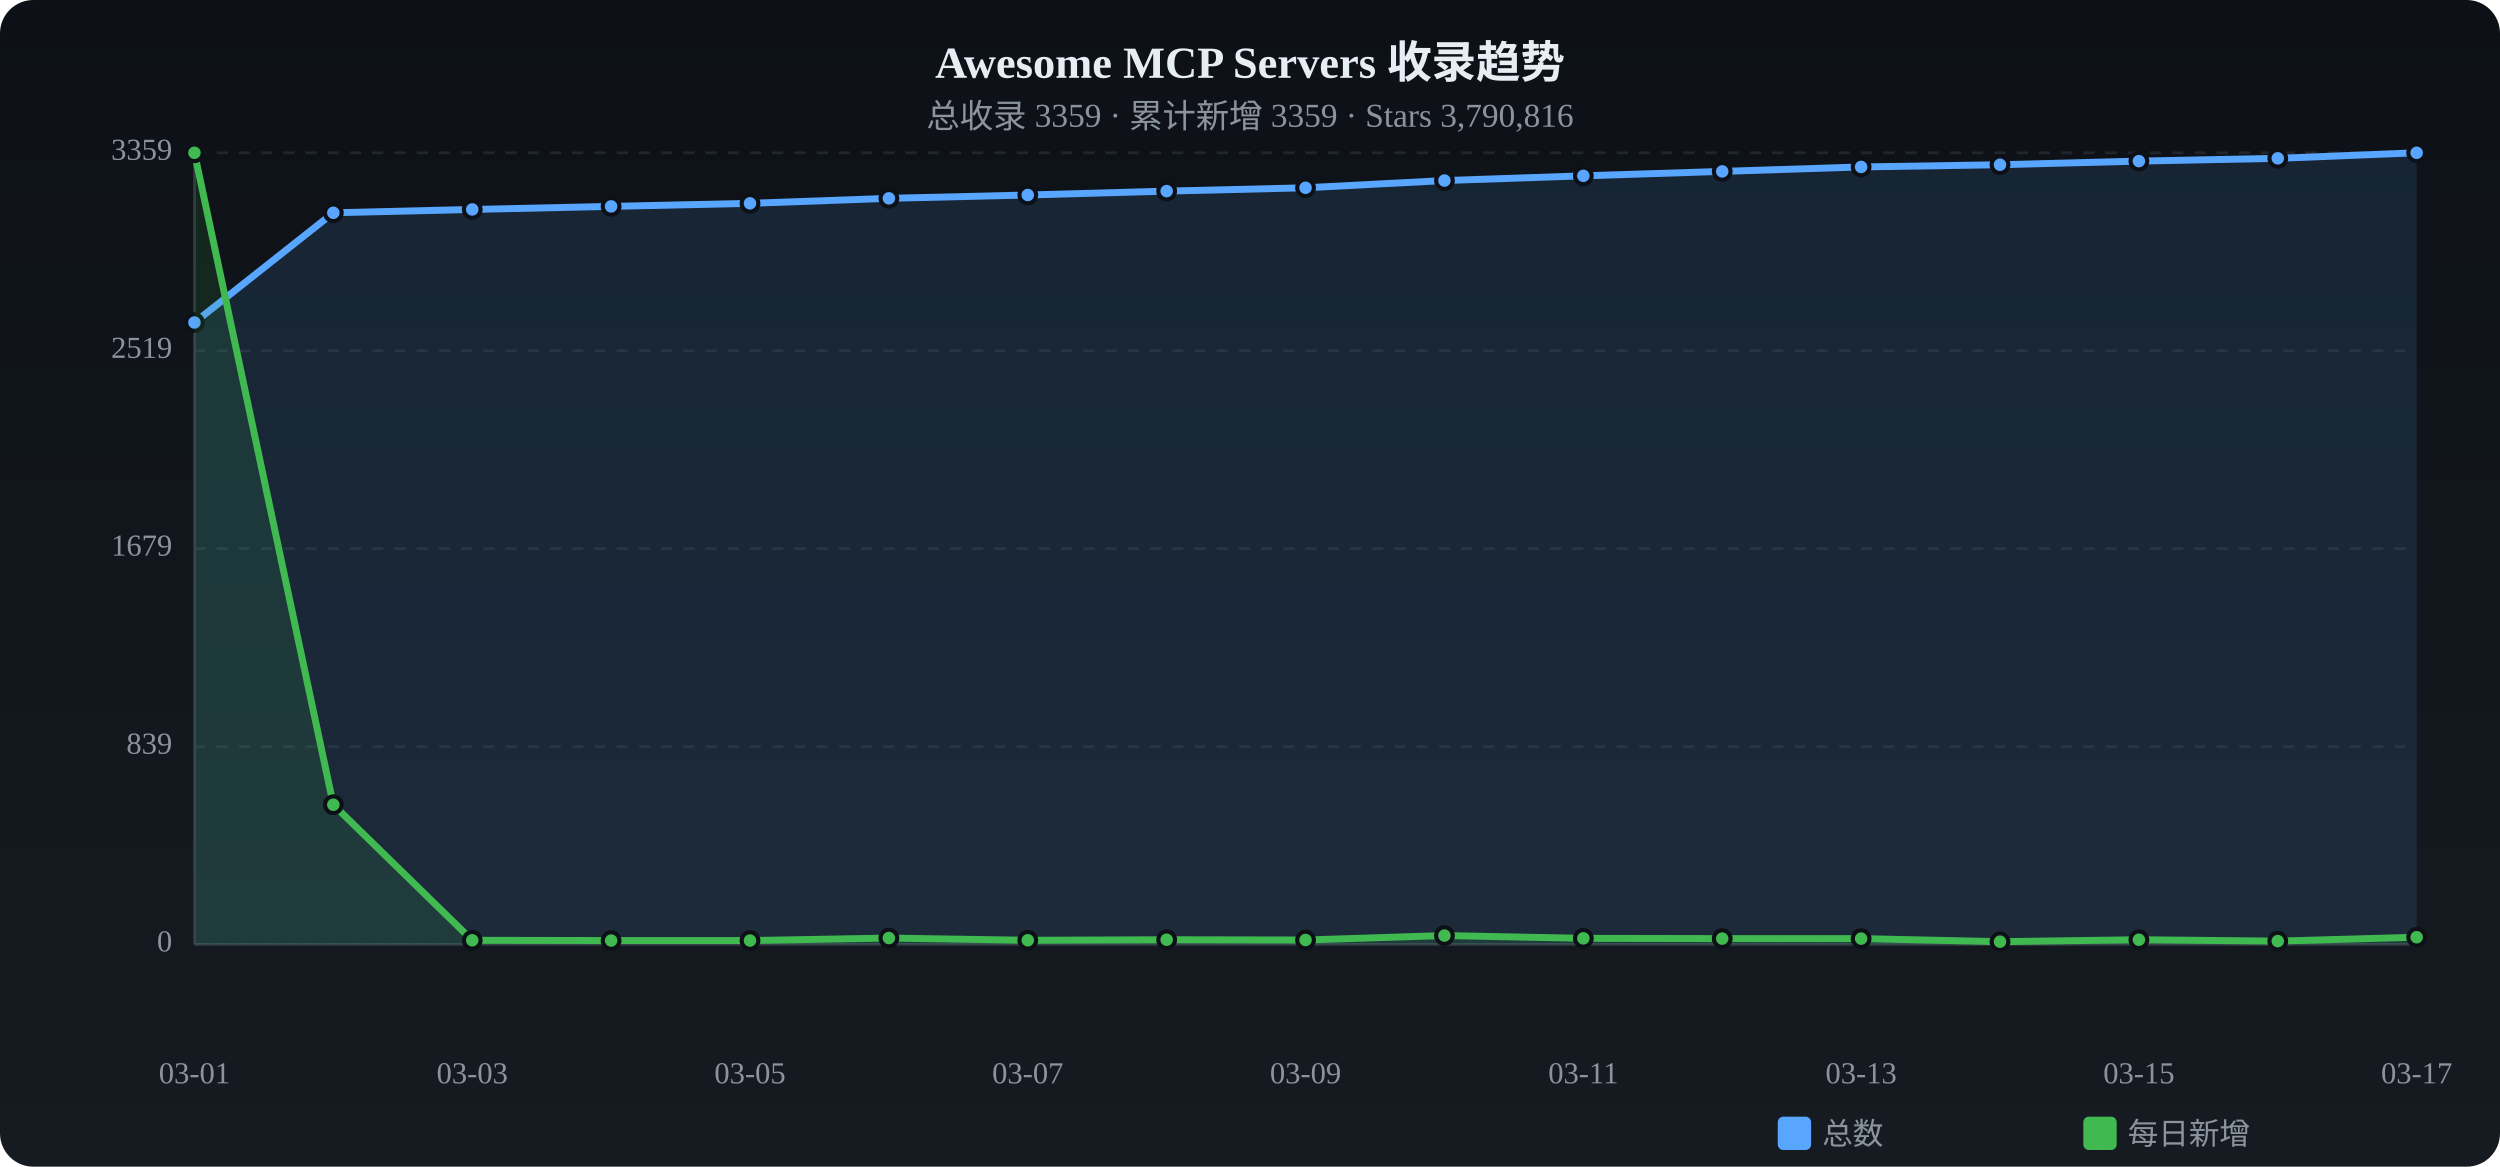
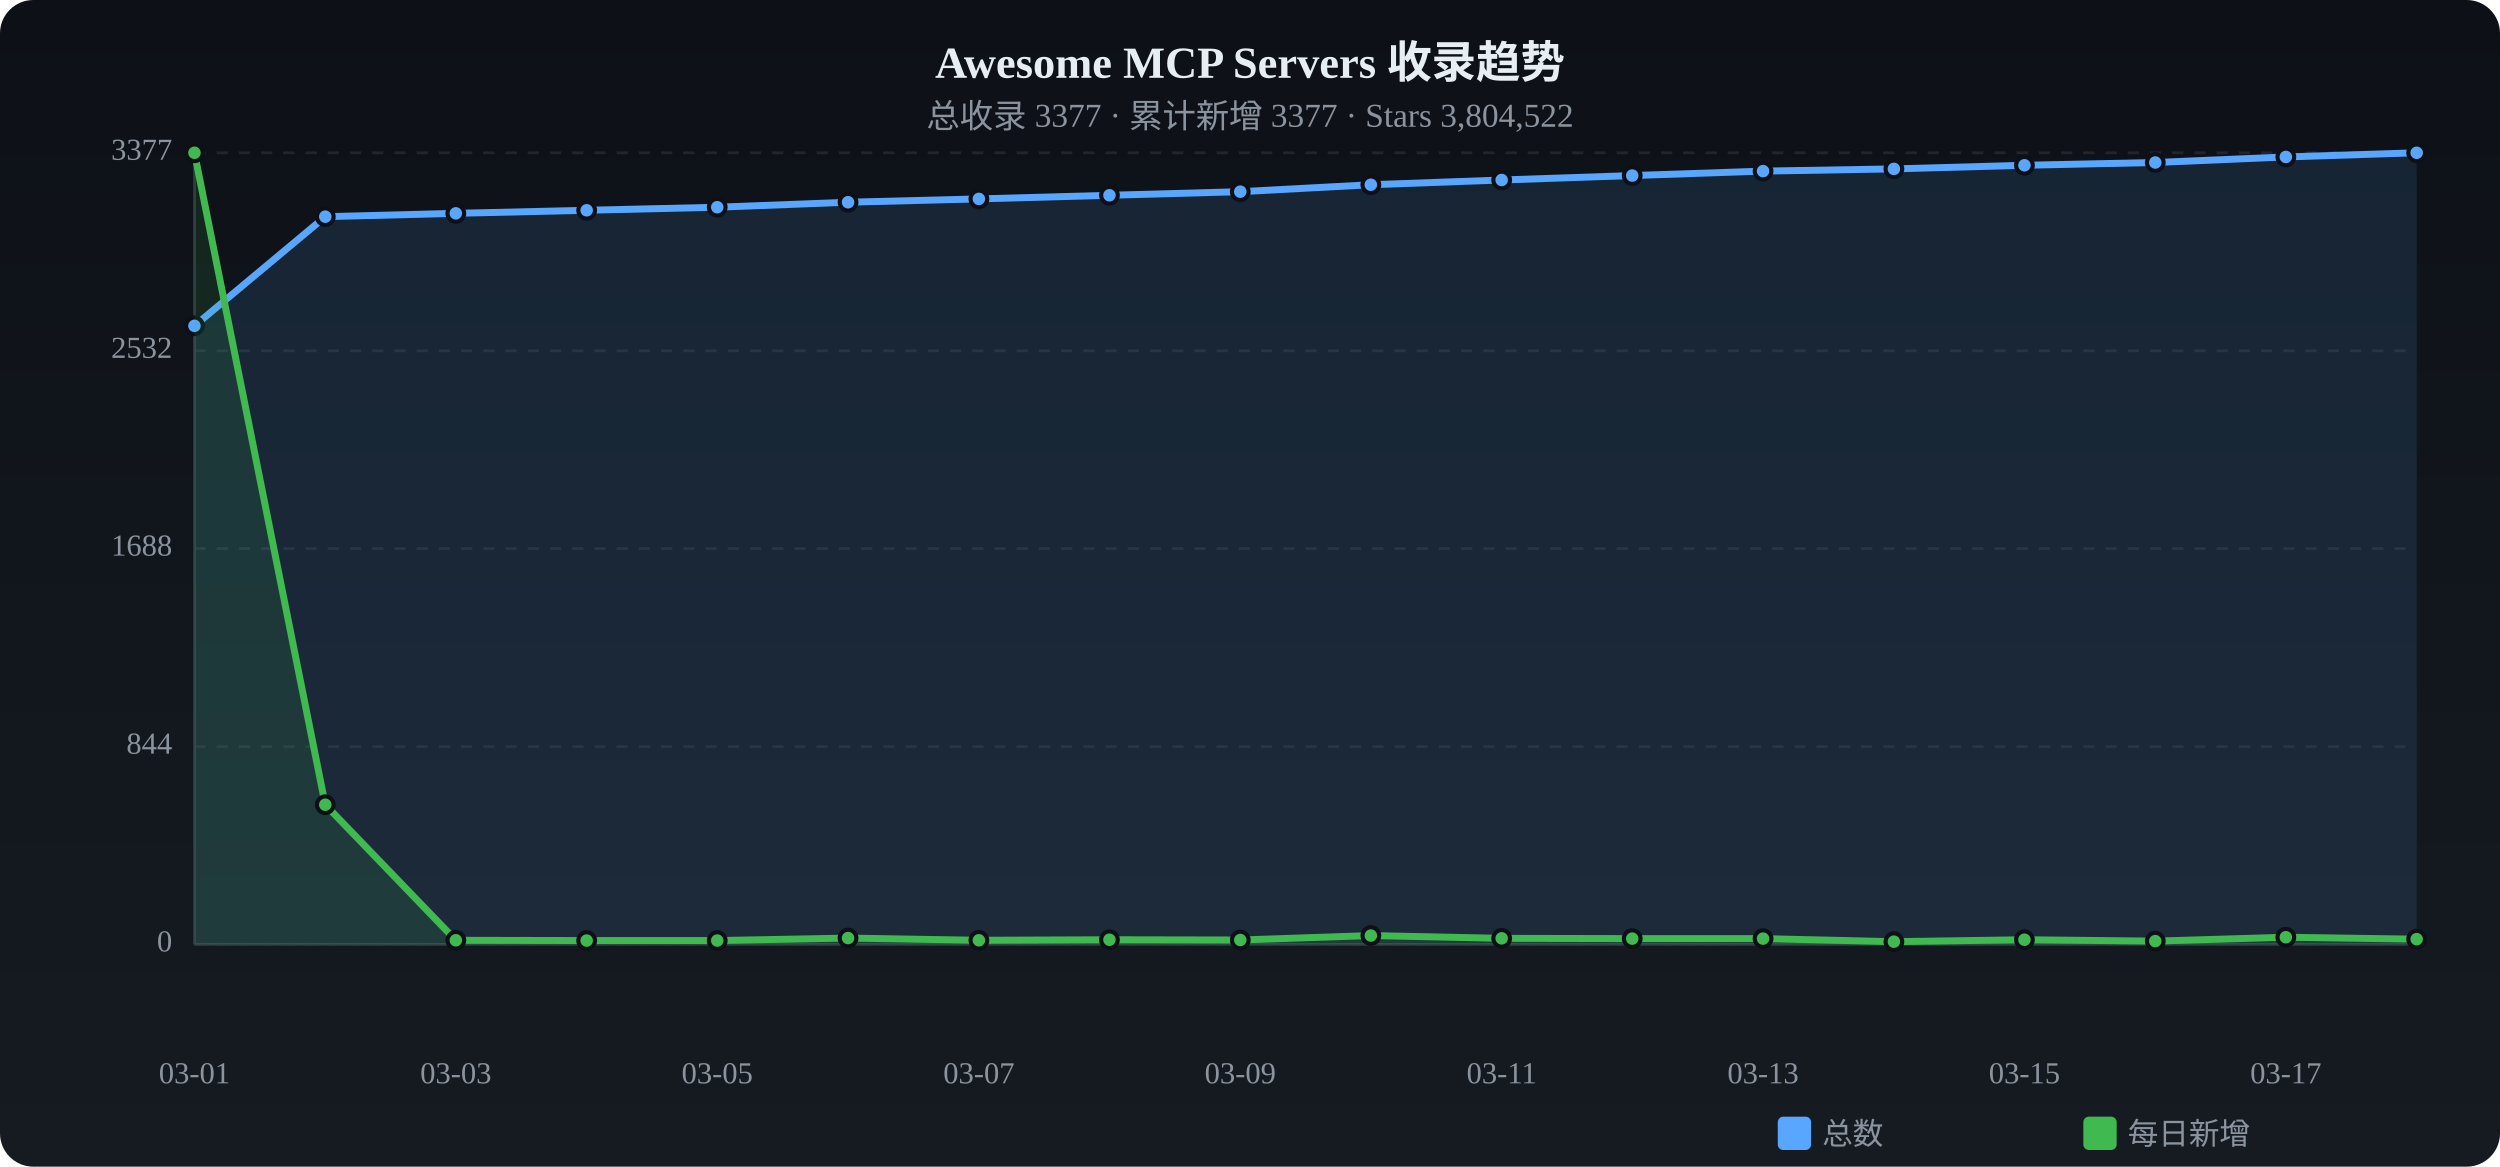
<svg xmlns="http://www.w3.org/2000/svg" viewBox="0 0 900 420" width="900" height="420">
  <defs>
    <linearGradient id="tbg" x1="0%" y1="0%" x2="0%" y2="100%">
      <stop offset="0%" stop-color="#0d1117" />
      <stop offset="100%" stop-color="#161b22" />
    </linearGradient>
  </defs>
  <rect width="900" height="420" rx="12" fill="url(#tbg)" />
  <text x="450.0" y="28" text-anchor="middle" fill="#e6edf3" font-size="16" font-weight="bold">Awesome MCP Servers 收录趋势</text>
-   <text x="450.0" y="46" text-anchor="middle" fill="#8b949e" font-size="12">总收录 3359 · 累计新增 3359 · Stars 3,790,816</text>
+   <text x="450.0" y="46" text-anchor="middle" fill="#8b949e" font-size="12">总收录 3377 · 累计新增 3377 · Stars 3,804,522</text>
  <text x="62" y="340.0" text-anchor="end" fill="#8b949e" font-size="11" dominant-baseline="middle">0</text>
  <line x1="70" y1="340.0" x2="870" y2="340.0" stroke="#21262d" stroke-dasharray="4 4" />
-   <text x="62" y="268.8" text-anchor="end" fill="#8b949e" font-size="11" dominant-baseline="middle">839</text>
+   <text x="62" y="268.8" text-anchor="end" fill="#8b949e" font-size="11" dominant-baseline="middle">844</text>
  <line x1="70" y1="268.8" x2="870" y2="268.8" stroke="#21262d" stroke-dasharray="4 4" />
-   <text x="62" y="197.5" text-anchor="end" fill="#8b949e" font-size="11" dominant-baseline="middle">1679</text>
+   <text x="62" y="197.5" text-anchor="end" fill="#8b949e" font-size="11" dominant-baseline="middle">1688</text>
  <line x1="70" y1="197.5" x2="870" y2="197.5" stroke="#21262d" stroke-dasharray="4 4" />
-   <text x="62" y="126.3" text-anchor="end" fill="#8b949e" font-size="11" dominant-baseline="middle">2519</text>
+   <text x="62" y="126.3" text-anchor="end" fill="#8b949e" font-size="11" dominant-baseline="middle">2532</text>
  <line x1="70" y1="126.3" x2="870" y2="126.3" stroke="#21262d" stroke-dasharray="4 4" />
-   <text x="62" y="55.0" text-anchor="end" fill="#8b949e" font-size="11" dominant-baseline="middle">3359</text>
+   <text x="62" y="55.0" text-anchor="end" fill="#8b949e" font-size="11" dominant-baseline="middle">3377</text>
  <line x1="70" y1="55.0" x2="870" y2="55.0" stroke="#21262d" stroke-dasharray="4 4" />
  <line x1="70" y1="55" x2="70" y2="340" stroke="#30363d" />
  <line x1="70" y1="340" x2="870" y2="340" stroke="#30363d" />
-   <path d="M70.0,116.1 L120.0,76.6 L170.0,75.4 L220.0,74.3 L270.0,73.2 L320.0,71.4 L370.0,70.2 L420.0,68.8 L470.0,67.6 L520.0,65.0 L570.0,63.3 L620.0,61.7 L670.0,60.1 L720.0,59.3 L770.0,58.0 L820.0,57.0 L870.0,55.0 L870.0,340 L70.0,340 Z" fill="#58a6ff" opacity="0.12" />
-   <polyline points="70.0,116.1 120.0,76.6 170.0,75.4 220.0,74.3 270.0,73.2 320.0,71.4 370.0,70.2 420.0,68.8 470.0,67.6 520.0,65.0 570.0,63.3 620.0,61.7 670.0,60.1 720.0,59.3 770.0,58.0 820.0,57.0 870.0,55.0" fill="none" stroke="#58a6ff" stroke-width="2.5" stroke-linecap="round" stroke-linejoin="round" />
-   <circle cx="70.0" cy="116.1" r="3" fill="#58a6ff" stroke="#0d1117" stroke-width="1.5" />
-   <circle cx="120.0" cy="76.6" r="3" fill="#58a6ff" stroke="#0d1117" stroke-width="1.5" />
-   <circle cx="170.0" cy="75.4" r="3" fill="#58a6ff" stroke="#0d1117" stroke-width="1.5" />
-   <circle cx="220.0" cy="74.3" r="3" fill="#58a6ff" stroke="#0d1117" stroke-width="1.5" />
-   <circle cx="270.0" cy="73.2" r="3" fill="#58a6ff" stroke="#0d1117" stroke-width="1.5" />
-   <circle cx="320.0" cy="71.4" r="3" fill="#58a6ff" stroke="#0d1117" stroke-width="1.5" />
-   <circle cx="370.0" cy="70.2" r="3" fill="#58a6ff" stroke="#0d1117" stroke-width="1.5" />
-   <circle cx="420.0" cy="68.8" r="3" fill="#58a6ff" stroke="#0d1117" stroke-width="1.5" />
-   <circle cx="470.0" cy="67.6" r="3" fill="#58a6ff" stroke="#0d1117" stroke-width="1.5" />
-   <circle cx="520.0" cy="65.0" r="3" fill="#58a6ff" stroke="#0d1117" stroke-width="1.5" />
-   <circle cx="570.0" cy="63.3" r="3" fill="#58a6ff" stroke="#0d1117" stroke-width="1.5" />
-   <circle cx="620.0" cy="61.7" r="3" fill="#58a6ff" stroke="#0d1117" stroke-width="1.5" />
-   <circle cx="670.0" cy="60.1" r="3" fill="#58a6ff" stroke="#0d1117" stroke-width="1.5" />
-   <circle cx="720.0" cy="59.3" r="3" fill="#58a6ff" stroke="#0d1117" stroke-width="1.5" />
-   <circle cx="770.0" cy="58.0" r="3" fill="#58a6ff" stroke="#0d1117" stroke-width="1.5" />
-   <circle cx="820.0" cy="57.0" r="3" fill="#58a6ff" stroke="#0d1117" stroke-width="1.5" />
+   <path d="M70.0,117.3 L117.1,78.0 L164.1,76.8 L211.2,75.7 L258.2,74.6 L305.3,72.8 L352.4,71.6 L399.4,70.3 L446.5,69.0 L493.5,66.5 L540.6,64.8 L587.6,63.2 L634.7,61.6 L681.8,60.8 L728.8,59.5 L775.9,58.5 L822.9,56.5 L870.0,55.0 L870.0,340 L70.0,340 Z" fill="#58a6ff" opacity="0.12" />
+   <polyline points="70.0,117.3 117.1,78.0 164.1,76.8 211.2,75.7 258.2,74.6 305.3,72.8 352.4,71.6 399.4,70.3 446.5,69.0 493.5,66.5 540.6,64.8 587.6,63.2 634.7,61.6 681.8,60.8 728.8,59.5 775.9,58.5 822.9,56.5 870.0,55.0" fill="none" stroke="#58a6ff" stroke-width="2.5" stroke-linecap="round" stroke-linejoin="round" />
+   <circle cx="70.0" cy="117.3" r="3" fill="#58a6ff" stroke="#0d1117" stroke-width="1.5" />
+   <circle cx="117.1" cy="78.0" r="3" fill="#58a6ff" stroke="#0d1117" stroke-width="1.5" />
+   <circle cx="164.1" cy="76.8" r="3" fill="#58a6ff" stroke="#0d1117" stroke-width="1.5" />
+   <circle cx="211.2" cy="75.7" r="3" fill="#58a6ff" stroke="#0d1117" stroke-width="1.5" />
+   <circle cx="258.2" cy="74.6" r="3" fill="#58a6ff" stroke="#0d1117" stroke-width="1.5" />
+   <circle cx="305.3" cy="72.8" r="3" fill="#58a6ff" stroke="#0d1117" stroke-width="1.5" />
+   <circle cx="352.4" cy="71.6" r="3" fill="#58a6ff" stroke="#0d1117" stroke-width="1.5" />
+   <circle cx="399.4" cy="70.3" r="3" fill="#58a6ff" stroke="#0d1117" stroke-width="1.5" />
+   <circle cx="446.5" cy="69.0" r="3" fill="#58a6ff" stroke="#0d1117" stroke-width="1.5" />
+   <circle cx="493.5" cy="66.5" r="3" fill="#58a6ff" stroke="#0d1117" stroke-width="1.5" />
+   <circle cx="540.6" cy="64.8" r="3" fill="#58a6ff" stroke="#0d1117" stroke-width="1.5" />
+   <circle cx="587.6" cy="63.2" r="3" fill="#58a6ff" stroke="#0d1117" stroke-width="1.5" />
+   <circle cx="634.7" cy="61.6" r="3" fill="#58a6ff" stroke="#0d1117" stroke-width="1.5" />
+   <circle cx="681.8" cy="60.8" r="3" fill="#58a6ff" stroke="#0d1117" stroke-width="1.5" />
+   <circle cx="728.8" cy="59.5" r="3" fill="#58a6ff" stroke="#0d1117" stroke-width="1.5" />
+   <circle cx="775.9" cy="58.5" r="3" fill="#58a6ff" stroke="#0d1117" stroke-width="1.5" />
+   <circle cx="822.9" cy="56.5" r="3" fill="#58a6ff" stroke="#0d1117" stroke-width="1.5" />
  <circle cx="870.0" cy="55.0" r="3" fill="#58a6ff" stroke="#0d1117" stroke-width="1.5" />
-   <path d="M70.0,55.0 L120.0,289.7 L170.0,338.5 L220.0,338.6 L270.0,338.6 L320.0,337.7 L370.0,338.5 L420.0,338.3 L470.0,338.4 L520.0,336.8 L570.0,337.8 L620.0,337.9 L670.0,337.9 L720.0,339.0 L770.0,338.3 L820.0,338.8 L870.0,337.4 L870.0,340 L70.0,340 Z" fill="#3fb950" opacity="0.12" />
-   <polyline points="70.0,55.0 120.0,289.7 170.0,338.5 220.0,338.6 270.0,338.6 320.0,337.7 370.0,338.5 420.0,338.3 470.0,338.4 520.0,336.8 570.0,337.8 620.0,337.9 670.0,337.9 720.0,339.0 770.0,338.3 820.0,338.8 870.0,337.4" fill="none" stroke="#3fb950" stroke-width="2.5" stroke-linecap="round" stroke-linejoin="round" />
+   <path d="M70.0,55.0 L117.1,289.7 L164.1,338.5 L211.2,338.6 L258.2,338.6 L305.3,337.7 L352.4,338.5 L399.4,338.3 L446.5,338.4 L493.5,336.8 L540.6,337.8 L587.6,337.9 L634.7,337.9 L681.8,339.0 L728.8,338.3 L775.9,338.8 L822.9,337.4 L870.0,338.1 L870.0,340 L70.0,340 Z" fill="#3fb950" opacity="0.12" />
+   <polyline points="70.0,55.0 117.1,289.7 164.1,338.5 211.2,338.6 258.2,338.6 305.3,337.7 352.4,338.5 399.4,338.3 446.5,338.4 493.5,336.8 540.6,337.8 587.6,337.9 634.7,337.9 681.8,339.0 728.8,338.3 775.9,338.8 822.9,337.4 870.0,338.1" fill="none" stroke="#3fb950" stroke-width="2.5" stroke-linecap="round" stroke-linejoin="round" />
  <circle cx="70.0" cy="55.0" r="3" fill="#3fb950" stroke="#0d1117" stroke-width="1.5" />
-   <circle cx="120.0" cy="289.7" r="3" fill="#3fb950" stroke="#0d1117" stroke-width="1.5" />
-   <circle cx="170.0" cy="338.5" r="3" fill="#3fb950" stroke="#0d1117" stroke-width="1.5" />
-   <circle cx="220.0" cy="338.6" r="3" fill="#3fb950" stroke="#0d1117" stroke-width="1.5" />
-   <circle cx="270.0" cy="338.6" r="3" fill="#3fb950" stroke="#0d1117" stroke-width="1.5" />
-   <circle cx="320.0" cy="337.7" r="3" fill="#3fb950" stroke="#0d1117" stroke-width="1.5" />
-   <circle cx="370.0" cy="338.5" r="3" fill="#3fb950" stroke="#0d1117" stroke-width="1.5" />
-   <circle cx="420.0" cy="338.3" r="3" fill="#3fb950" stroke="#0d1117" stroke-width="1.5" />
-   <circle cx="470.0" cy="338.4" r="3" fill="#3fb950" stroke="#0d1117" stroke-width="1.5" />
-   <circle cx="520.0" cy="336.8" r="3" fill="#3fb950" stroke="#0d1117" stroke-width="1.5" />
-   <circle cx="570.0" cy="337.8" r="3" fill="#3fb950" stroke="#0d1117" stroke-width="1.5" />
-   <circle cx="620.0" cy="337.9" r="3" fill="#3fb950" stroke="#0d1117" stroke-width="1.5" />
-   <circle cx="670.0" cy="337.9" r="3" fill="#3fb950" stroke="#0d1117" stroke-width="1.5" />
-   <circle cx="720.0" cy="339.0" r="3" fill="#3fb950" stroke="#0d1117" stroke-width="1.5" />
-   <circle cx="770.0" cy="338.3" r="3" fill="#3fb950" stroke="#0d1117" stroke-width="1.5" />
-   <circle cx="820.0" cy="338.8" r="3" fill="#3fb950" stroke="#0d1117" stroke-width="1.5" />
-   <circle cx="870.0" cy="337.4" r="3" fill="#3fb950" stroke="#0d1117" stroke-width="1.5" />
+   <circle cx="117.1" cy="289.7" r="3" fill="#3fb950" stroke="#0d1117" stroke-width="1.5" />
+   <circle cx="164.1" cy="338.5" r="3" fill="#3fb950" stroke="#0d1117" stroke-width="1.5" />
+   <circle cx="211.2" cy="338.6" r="3" fill="#3fb950" stroke="#0d1117" stroke-width="1.5" />
+   <circle cx="258.2" cy="338.6" r="3" fill="#3fb950" stroke="#0d1117" stroke-width="1.5" />
+   <circle cx="305.3" cy="337.7" r="3" fill="#3fb950" stroke="#0d1117" stroke-width="1.5" />
+   <circle cx="352.4" cy="338.5" r="3" fill="#3fb950" stroke="#0d1117" stroke-width="1.5" />
+   <circle cx="399.4" cy="338.3" r="3" fill="#3fb950" stroke="#0d1117" stroke-width="1.5" />
+   <circle cx="446.5" cy="338.4" r="3" fill="#3fb950" stroke="#0d1117" stroke-width="1.5" />
+   <circle cx="493.5" cy="336.8" r="3" fill="#3fb950" stroke="#0d1117" stroke-width="1.5" />
+   <circle cx="540.6" cy="337.8" r="3" fill="#3fb950" stroke="#0d1117" stroke-width="1.5" />
+   <circle cx="587.6" cy="337.9" r="3" fill="#3fb950" stroke="#0d1117" stroke-width="1.5" />
+   <circle cx="634.7" cy="337.9" r="3" fill="#3fb950" stroke="#0d1117" stroke-width="1.5" />
+   <circle cx="681.8" cy="339.0" r="3" fill="#3fb950" stroke="#0d1117" stroke-width="1.5" />
+   <circle cx="728.8" cy="338.3" r="3" fill="#3fb950" stroke="#0d1117" stroke-width="1.5" />
+   <circle cx="775.9" cy="338.8" r="3" fill="#3fb950" stroke="#0d1117" stroke-width="1.5" />
+   <circle cx="822.9" cy="337.4" r="3" fill="#3fb950" stroke="#0d1117" stroke-width="1.5" />
+   <circle cx="870.0" cy="338.1" r="3" fill="#3fb950" stroke="#0d1117" stroke-width="1.5" />
  <text x="70.0" y="390" text-anchor="middle" fill="#8b949e" font-size="11">03-01</text>
-   <text x="170.0" y="390" text-anchor="middle" fill="#8b949e" font-size="11">03-03</text>
-   <text x="270.0" y="390" text-anchor="middle" fill="#8b949e" font-size="11">03-05</text>
-   <text x="370.0" y="390" text-anchor="middle" fill="#8b949e" font-size="11">03-07</text>
-   <text x="470.0" y="390" text-anchor="middle" fill="#8b949e" font-size="11">03-09</text>
-   <text x="570.0" y="390" text-anchor="middle" fill="#8b949e" font-size="11">03-11</text>
-   <text x="670.0" y="390" text-anchor="middle" fill="#8b949e" font-size="11">03-13</text>
-   <text x="770.0" y="390" text-anchor="middle" fill="#8b949e" font-size="11">03-15</text>
-   <text x="870.0" y="390" text-anchor="middle" fill="#8b949e" font-size="11">03-17</text>
+   <text x="164.1" y="390" text-anchor="middle" fill="#8b949e" font-size="11">03-03</text>
+   <text x="258.2" y="390" text-anchor="middle" fill="#8b949e" font-size="11">03-05</text>
+   <text x="352.4" y="390" text-anchor="middle" fill="#8b949e" font-size="11">03-07</text>
+   <text x="446.5" y="390" text-anchor="middle" fill="#8b949e" font-size="11">03-09</text>
+   <text x="540.6" y="390" text-anchor="middle" fill="#8b949e" font-size="11">03-11</text>
+   <text x="634.7" y="390" text-anchor="middle" fill="#8b949e" font-size="11">03-13</text>
+   <text x="728.8" y="390" text-anchor="middle" fill="#8b949e" font-size="11">03-15</text>
+   <text x="822.9" y="390" text-anchor="middle" fill="#8b949e" font-size="11">03-17</text>
  <rect x="640" y="402" width="12" height="12" rx="2" fill="#58a6ff" />
  <text x="656" y="412" fill="#8b949e" font-size="11">总数</text>
  <rect x="750" y="402" width="12" height="12" rx="2" fill="#3fb950" />
  <text x="766" y="412" fill="#8b949e" font-size="11">每日新增</text>
</svg>
